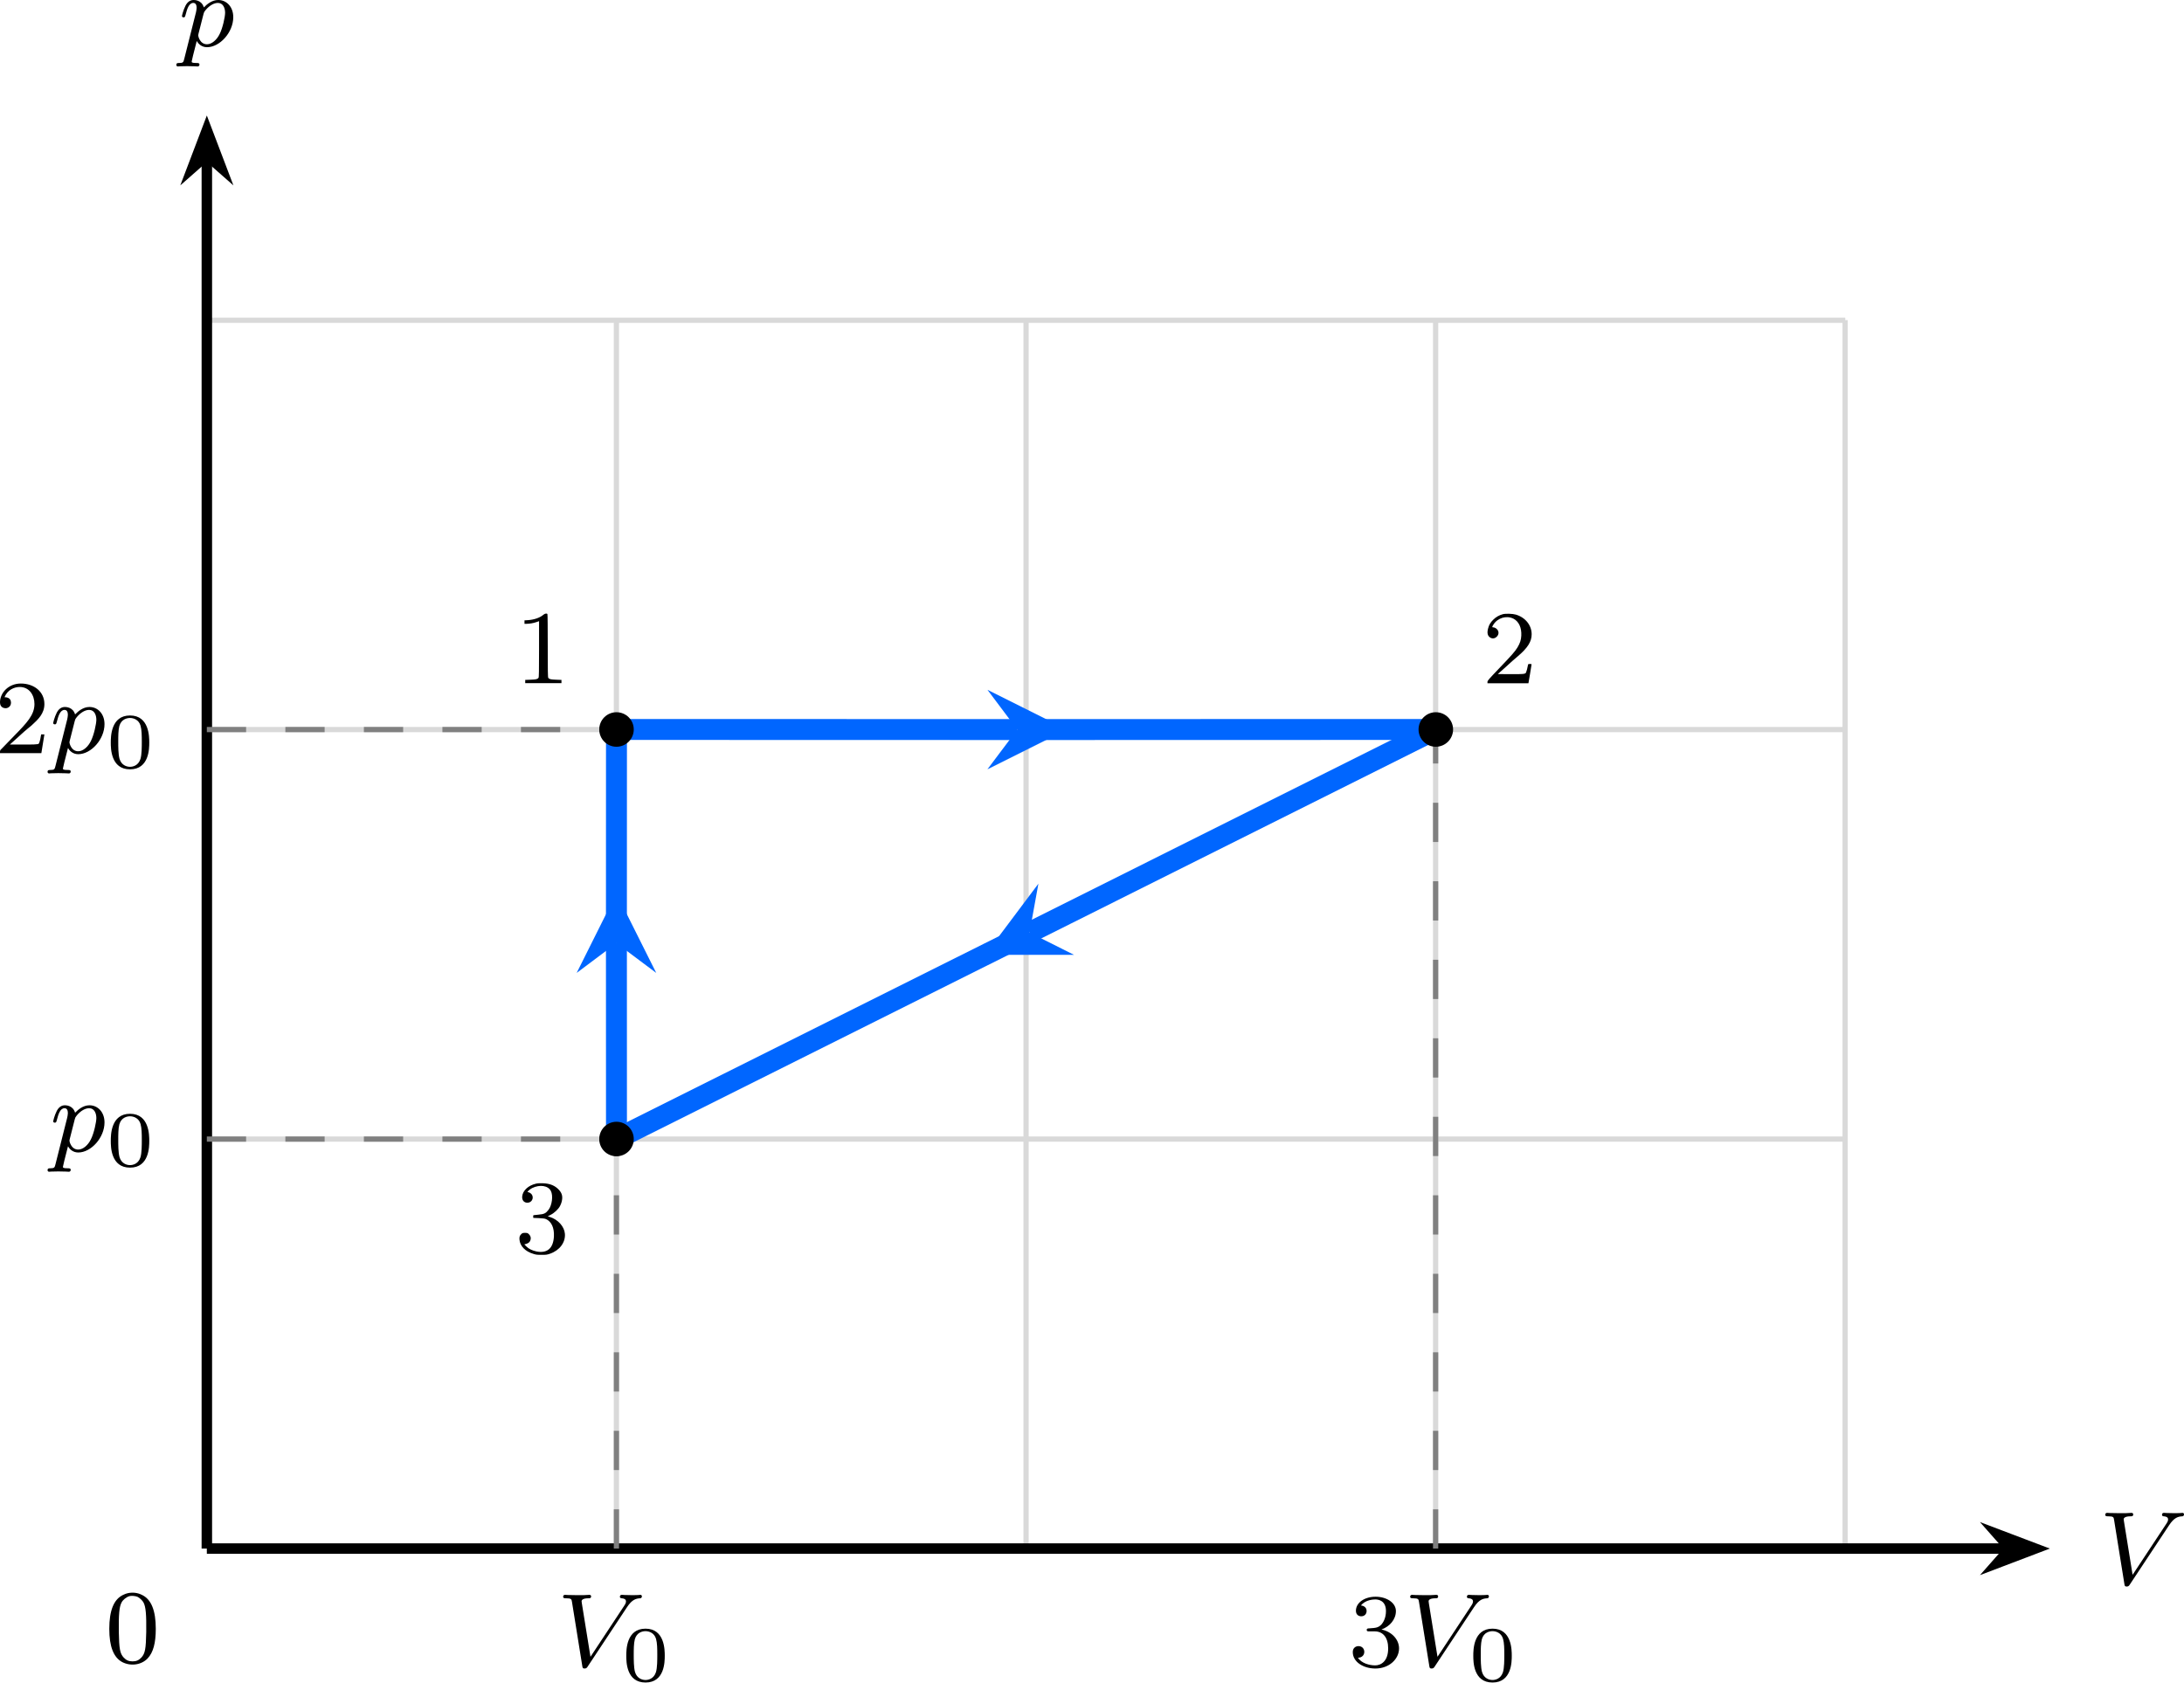
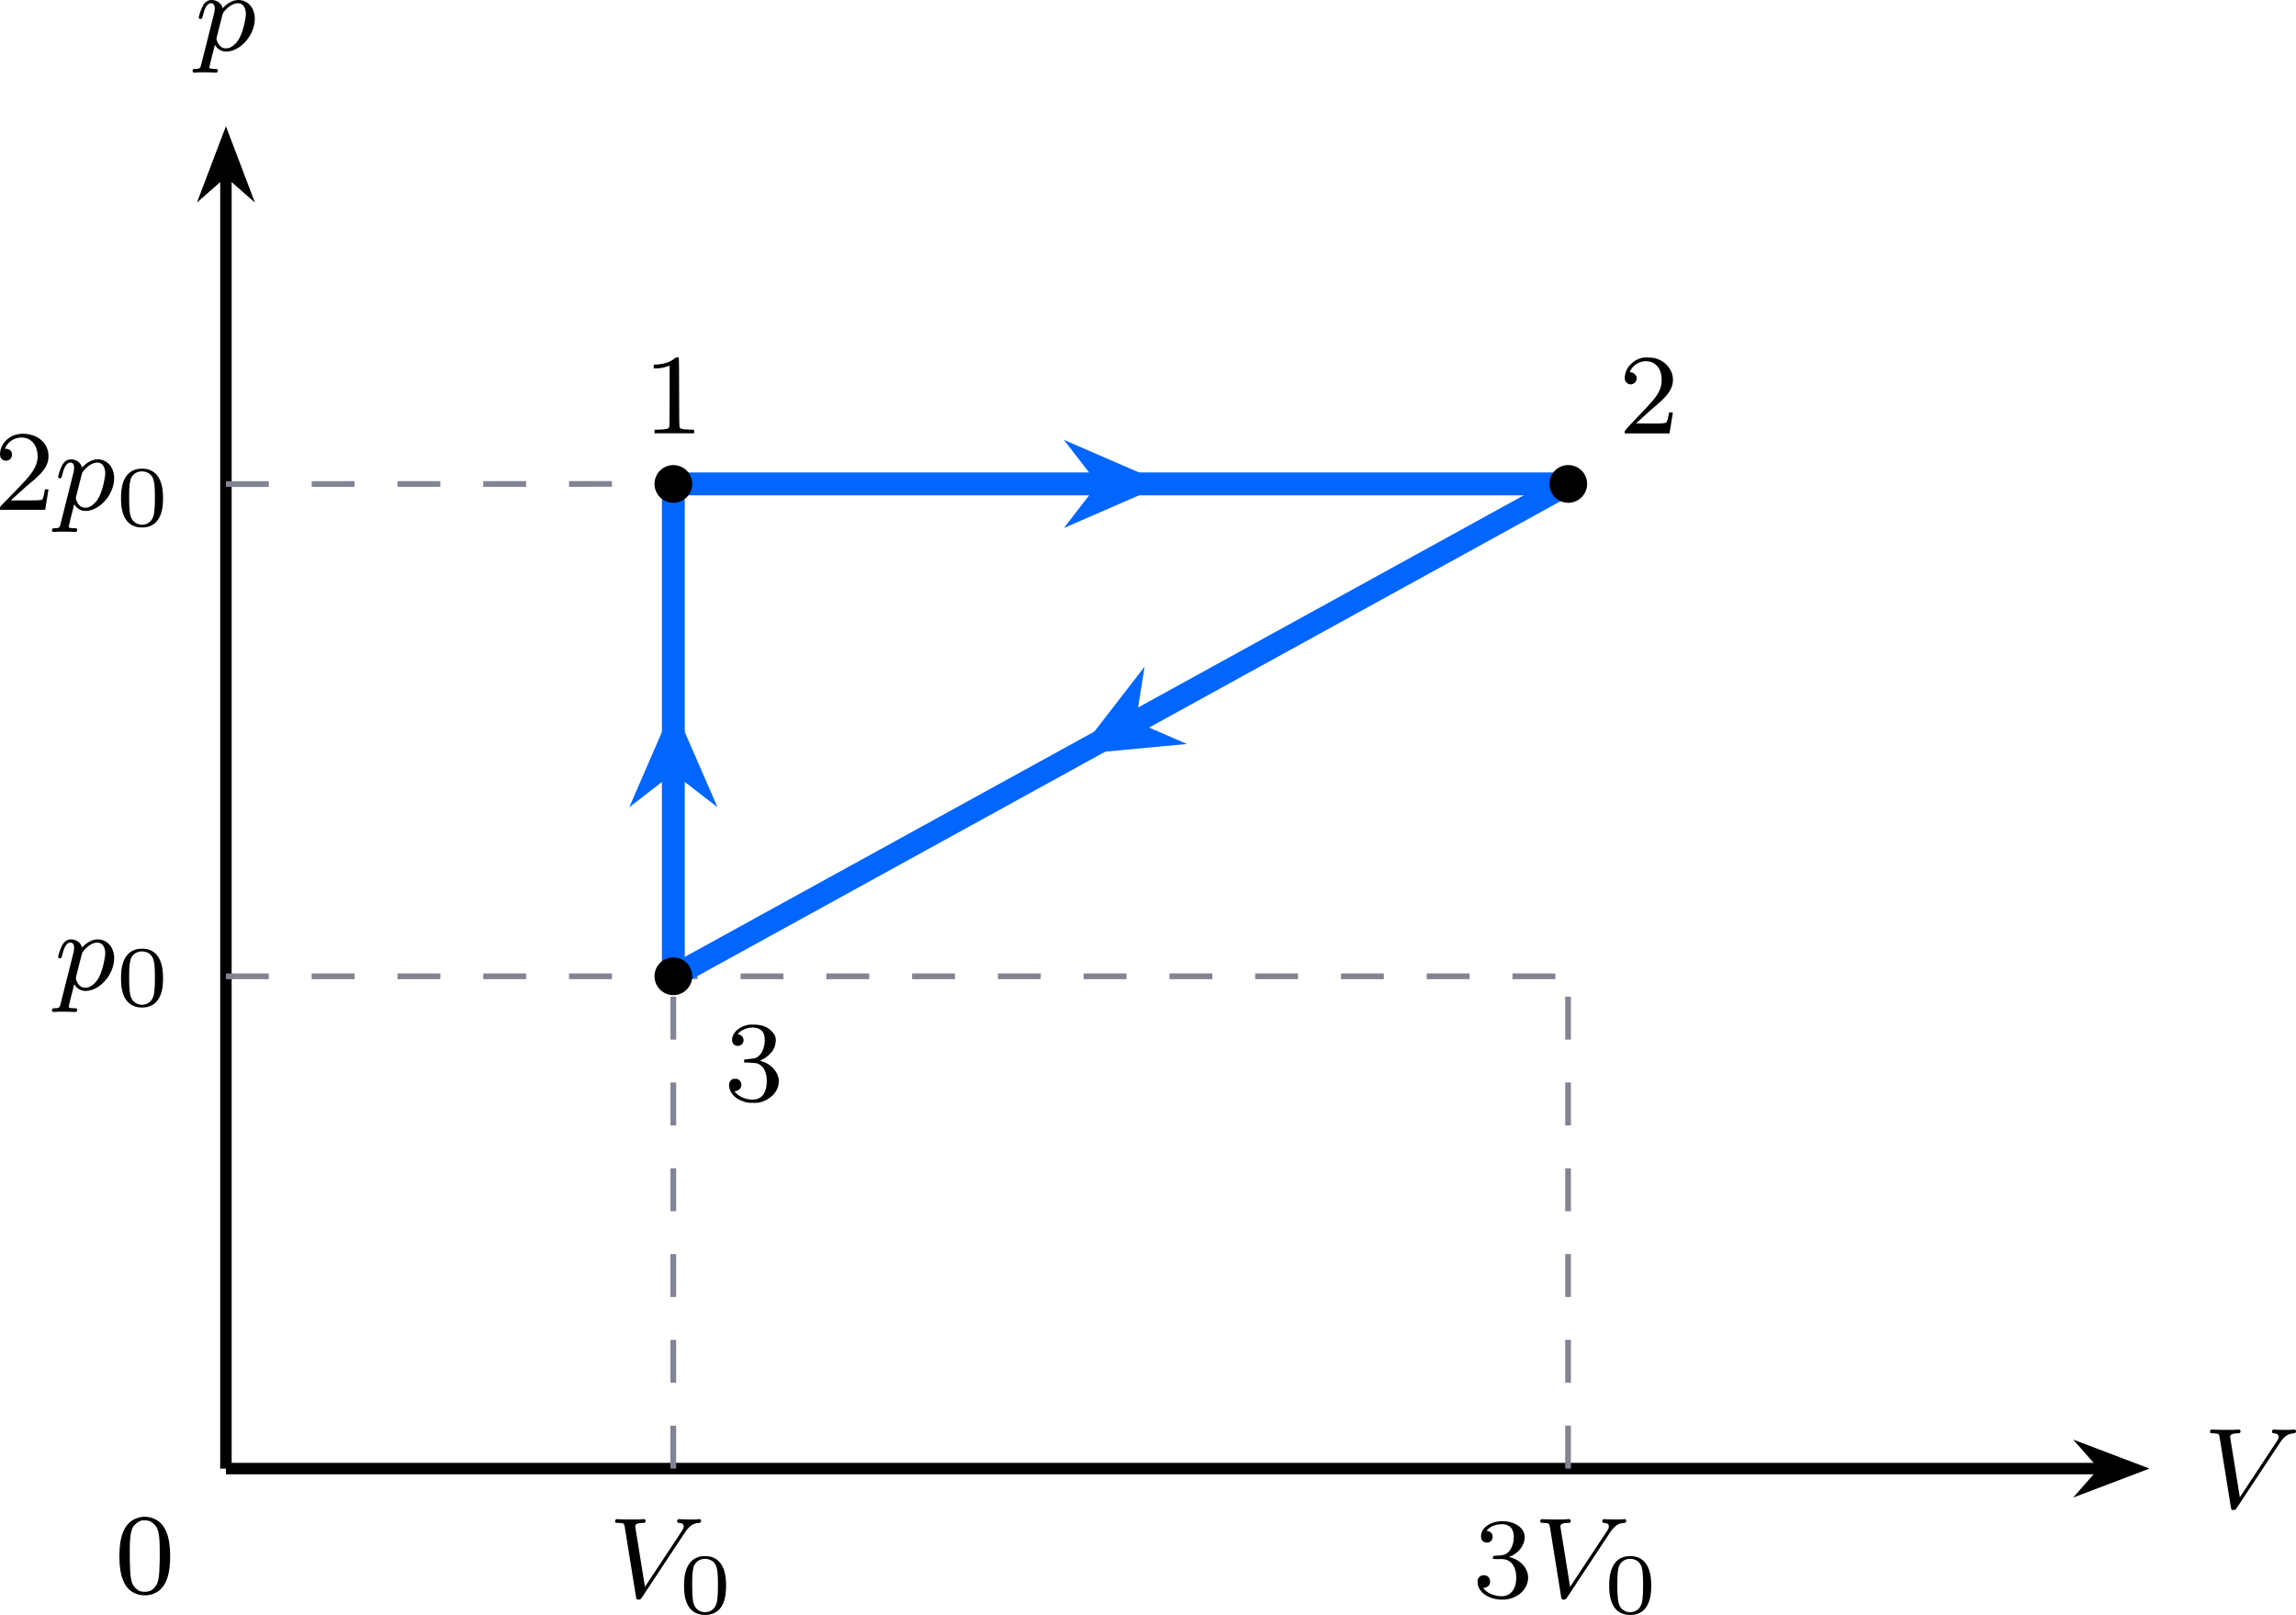
- <svg xmlns="http://www.w3.org/2000/svg" xmlns:xlink="http://www.w3.org/1999/xlink" version="1.1" width="216.138pt" height="166.551pt" viewBox="-66.266 -66.772 166.26 128.116">
+ <svg xmlns="http://www.w3.org/2000/svg" xmlns:xlink="http://www.w3.org/1999/xlink" version="1.1" width="208.031pt" height="146.283pt" viewBox="-66.266 -66.772 160.024 112.526">
  <defs>
    <path id="g2-50" d="M2.248-1.626C2.375-1.745 2.71-2.008 2.837-2.12C3.332-2.574 3.802-3.013 3.802-3.738C3.802-4.686 3.005-5.3 2.008-5.3C1.052-5.3 .422-4.575 .422-3.866C.422-3.475 .733-3.419 .845-3.419C1.012-3.419 1.259-3.539 1.259-3.842C1.259-4.256 .861-4.256 .765-4.256C.996-4.838 1.53-5.037 1.921-5.037C2.662-5.037 3.045-4.407 3.045-3.738C3.045-2.909 2.463-2.303 1.522-1.339L.518-.303C.422-.215 .422-.199 .422 0H3.571L3.802-1.427H3.555C3.531-1.267 3.467-.869 3.371-.717C3.324-.654 2.718-.654 2.59-.654H1.172L2.248-1.626Z" />
    <path id="g2-51" d="M2.016-2.662C2.646-2.662 3.045-2.2 3.045-1.363C3.045-.367 2.479-.072 2.056-.072C1.618-.072 1.02-.231 .741-.654C1.028-.654 1.227-.837 1.227-1.1C1.227-1.355 1.044-1.538 .789-1.538C.574-1.538 .351-1.403 .351-1.084C.351-.327 1.164 .167 2.072 .167C3.132 .167 3.873-.566 3.873-1.363C3.873-2.024 3.347-2.63 2.534-2.805C3.164-3.029 3.634-3.571 3.634-4.208S2.917-5.3 2.088-5.3C1.235-5.3 .59-4.838 .59-4.232C.59-3.937 .789-3.81 .996-3.81C1.243-3.81 1.403-3.985 1.403-4.216C1.403-4.511 1.148-4.623 .972-4.631C1.307-5.069 1.921-5.093 2.064-5.093C2.271-5.093 2.877-5.029 2.877-4.208C2.877-3.65 2.646-3.316 2.534-3.188C2.295-2.941 2.112-2.925 1.626-2.893C1.474-2.885 1.411-2.877 1.411-2.774C1.411-2.662 1.482-2.662 1.618-2.662H2.016Z" />
    <path id="g1-48" d="M3.288-1.907C3.288-2.343 3.288-3.975 1.823-3.975S.359-2.343 .359-1.907C.359-1.476 .359 .126 1.823 .126S3.288-1.476 3.288-1.907ZM1.823-.066C1.572-.066 1.166-.185 1.022-.681C.927-1.028 .927-1.614 .927-1.985C.927-2.385 .927-2.845 1.01-3.168C1.16-3.706 1.614-3.784 1.823-3.784C2.098-3.784 2.493-3.652 2.624-3.198C2.714-2.881 2.72-2.445 2.72-1.985C2.72-1.602 2.72-.998 2.618-.664C2.451-.143 2.02-.066 1.823-.066Z" />
    <path id="g3-48" d="M1.753-5.268C1.666-5.252 1.498-5.197 1.379-5.133C.669-4.798 .327-3.945 .327-2.55C.327-1.196 .654-.367 1.315-.016C1.969 .319 2.782 .199 3.252-.303C3.674-.757 3.866-1.467 3.866-2.55C3.866-3.945 3.523-4.798 2.813-5.133C2.479-5.3 2.128-5.34 1.753-5.268ZM2.487-4.981C2.654-4.894 2.861-4.694 2.933-4.551C3.108-4.224 3.156-3.626 3.14-2.319C3.116-1.012 3.053-.669 2.766-.359C2.566-.151 2.383-.072 2.096-.072S1.626-.151 1.427-.359C1.14-.669 1.076-1.012 1.052-2.319C1.036-3.626 1.084-4.224 1.259-4.551C1.355-4.75 1.618-4.965 1.857-5.037C1.993-5.085 2.343-5.053 2.487-4.981Z" />
    <path id="g3-49" d="M2.192-5.22C1.929-4.989 1.482-4.838 1.02-4.806L.749-4.79V-4.655V-4.527H.901C1.124-4.527 1.419-4.575 1.65-4.655L1.857-4.726V-2.59C1.857-.964 1.849-.446 1.817-.414C1.737-.311 1.634-.287 1.219-.271L.805-.255V-.135V-.008H2.184H3.563V-.135V-.255L3.148-.271C2.742-.287 2.63-.311 2.558-.414C2.527-.446 2.519-1.02 2.519-2.837C2.519-4.144 2.511-5.236 2.495-5.26C2.471-5.34 2.303-5.316 2.192-5.22Z" />
    <path id="g3-50" d="M1.586-5.26C1.315-5.189 1.044-5.037 .853-4.838C.646-4.639 .526-4.439 .462-4.176C.367-3.826 .422-3.602 .63-3.475C.98-3.26 1.411-3.69 1.196-4.041C1.124-4.16 .972-4.256 .861-4.256S.757-4.296 .869-4.471C1.196-4.981 1.857-5.181 2.391-4.918C2.798-4.71 3.021-4.24 2.989-3.626C2.973-3.3 2.893-3.053 2.702-2.734C2.519-2.431 2.271-2.144 1.299-1.132C.486-.279 .414-.199 .414-.104V0H1.977H3.531L3.547-.08C3.555-.128 3.602-.414 3.658-.733C3.706-1.044 3.754-1.339 3.762-1.387C3.778-1.467 3.778-1.467 3.642-1.467C3.515-1.467 3.507-1.467 3.491-1.355C3.459-1.164 3.387-.893 3.347-.813C3.292-.701 3.14-.685 2.096-.693L1.203-.701L1.809-1.243C2.136-1.546 2.55-1.913 2.726-2.056C3.475-2.694 3.778-3.172 3.778-3.73C3.778-4.415 3.3-5.013 2.574-5.228C2.335-5.3 1.793-5.316 1.586-5.26Z" />
    <path id="g3-51" d="M1.618-5.26C1.036-5.125 .614-4.734 .574-4.288C.55-4.001 .709-3.81 .972-3.81C1.283-3.81 1.474-4.129 1.323-4.407C1.267-4.511 1.108-4.615 1.004-4.615C.909-4.615 1.14-4.83 1.331-4.926C1.921-5.212 2.55-5.117 2.758-4.702C2.941-4.352 2.845-3.618 2.582-3.276C2.375-3.005 2.256-2.941 1.817-2.901C1.634-2.885 1.467-2.869 1.443-2.861S1.403-2.813 1.411-2.75L1.419-2.654L1.841-2.638C2.184-2.622 2.287-2.606 2.399-2.558C2.805-2.367 3.021-1.897 2.989-1.243C2.941-.335 2.479 .056 1.674-.096C1.339-.167 1.068-.295 .885-.486L.733-.638L.861-.669C1.044-.725 1.132-.797 1.18-.909C1.267-1.108 1.227-1.283 1.06-1.435C.996-1.498 .956-1.514 .789-1.514C.63-1.514 .59-1.498 .518-1.435C.383-1.307 .351-1.203 .367-1.004C.406-.51 .805-.096 1.435 .088C1.626 .151 1.722 .159 2.048 .159C2.407 .159 2.463 .151 2.694 .072C3.427-.183 3.873-.789 3.826-1.435C3.786-1.993 3.308-2.527 2.678-2.726L2.519-2.774L2.75-2.893C3.021-3.029 3.332-3.324 3.451-3.555C3.499-3.634 3.555-3.786 3.579-3.881C3.674-4.256 3.618-4.519 3.379-4.782C3.076-5.117 2.686-5.276 2.144-5.292C1.921-5.3 1.745-5.292 1.618-5.26Z" />
    <path id="g0-86" d="M5.34-4.495C5.738-5.101 6.041-5.165 6.36-5.181C6.448-5.189 6.48-5.268 6.48-5.332C6.48-5.356 6.464-5.444 6.368-5.444S6.304-5.42 5.723-5.42C5.212-5.42 4.997-5.444 4.965-5.444C4.926-5.444 4.806-5.444 4.806-5.292C4.806-5.189 4.91-5.181 4.949-5.181C5.165-5.165 5.268-5.085 5.268-4.941C5.268-4.814 5.197-4.71 5.157-4.647L2.566-.725L1.905-4.822C1.897-4.894 1.889-4.933 1.889-4.957C1.889-5.061 2.008-5.181 2.415-5.181C2.511-5.181 2.614-5.181 2.614-5.332C2.614-5.364 2.59-5.444 2.487-5.444C2.415-5.444 2.096-5.428 2.032-5.42H1.53C.813-5.42 .709-5.444 .638-5.444C.606-5.444 .486-5.444 .486-5.292C.486-5.181 .59-5.181 .709-5.181C1.116-5.181 1.124-5.109 1.156-4.91L1.937-.056C1.961 .104 1.969 .167 2.12 .167C2.256 .167 2.303 .096 2.359 .008L5.34-4.495Z" />
    <path id="g0-112" d="M.414 .964C.351 1.219 .335 1.283 .016 1.283C-.096 1.283-.191 1.283-.191 1.435C-.191 1.506-.12 1.546-.08 1.546C0 1.546 .032 1.522 .622 1.522C1.196 1.522 1.363 1.546 1.419 1.546C1.451 1.546 1.57 1.546 1.57 1.395C1.57 1.283 1.459 1.283 1.363 1.283C.98 1.283 .98 1.235 .98 1.164C.98 1.108 1.124 .542 1.363-.391C1.467-.207 1.714 .08 2.144 .08C3.124 .08 4.144-1.052 4.144-2.208C4.144-2.997 3.634-3.515 2.997-3.515C2.519-3.515 2.136-3.188 1.905-2.949C1.737-3.515 1.203-3.515 1.124-3.515C.837-3.515 .638-3.332 .51-3.084C.327-2.726 .239-2.319 .239-2.295C.239-2.224 .295-2.192 .359-2.192C.462-2.192 .47-2.224 .526-2.431C.63-2.837 .773-3.292 1.1-3.292C1.299-3.292 1.355-3.108 1.355-2.917C1.355-2.837 1.323-2.646 1.307-2.582L.414 .964ZM1.881-2.455C1.921-2.59 1.921-2.606 2.04-2.75C2.343-3.108 2.686-3.292 2.973-3.292C3.371-3.292 3.523-2.901 3.523-2.542C3.523-2.248 3.347-1.395 3.108-.925C2.901-.494 2.519-.143 2.144-.143C1.602-.143 1.474-.765 1.474-.821C1.474-.837 1.49-.925 1.498-.948L1.881-2.455Z" />
  </defs>
  <g id="page1">
-     <path d="M-50.52 51.145H74.207M-50.52 19.965H74.207M-50.52-11.219H74.207M-50.52-42.387H74.207M-50.52 51.145V-42.398M-19.34 51.145V-42.398M11.844 51.145V-42.398M43.023 51.145V-42.398M74.195 51.145V-42.398" stroke="#d9d9d9" fill="none" stroke-width=".399" stroke-miterlimit="10" />
-     <path d="M-50.52 51.145H86.574" stroke="#000" fill="none" stroke-width=".797" stroke-miterlimit="10" />
-     <path d="M88.66 51.145L85.824 50.07L86.773 51.145L85.824 52.223Z" />
-     <path d="M88.66 51.145L85.824 50.07L86.773 51.145L85.824 52.223Z" stroke="#000" fill="none" stroke-width=".797" stroke-miterlimit="10" />
-     <g transform="matrix(1 0 0 1 144.0357 2.7231)">
-       <use x="-50.521" y="51.146" xlink:href="#g0-86" />
+     <path d="M-50.52 35.555H80.336" stroke="#000" fill="none" stroke-width=".797" stroke-miterlimit="10" />
+     <path d="M82.426 35.555L79.586 34.477L80.535 35.555L79.586 36.633Z" />
+     <path d="M82.426 35.555L79.586 34.477L80.535 35.555L79.586 36.633Z" stroke="#000" fill="none" stroke-width=".797" stroke-miterlimit="10" />
+     <g transform="matrix(1 0 0 1 137.7995 2.7231)">
+       <use x="-50.521" y="35.556" xlink:href="#g0-86" />
    </g>
-     <path d="M-50.52 51.145V-54.766" stroke="#000" fill="none" stroke-width=".797" stroke-miterlimit="10" />
+     <path d="M-50.52 35.555V-54.766" stroke="#000" fill="none" stroke-width=".797" stroke-miterlimit="10" />
    <path d="M-50.52-56.855L-51.598-54.016L-50.52-54.965L-49.441-54.016Z" />
    <path d="M-50.52-56.855L-51.598-54.016L-50.52-54.965L-49.441-54.016Z" stroke="#000" fill="none" stroke-width=".797" stroke-miterlimit="10" />
-     <g transform="matrix(1 0 0 1 -2.1314 -114.4038)">
-       <use x="-50.521" y="51.146" xlink:href="#g0-112" />
+     <g transform="matrix(1 0 0 1 -2.1314 -98.813)">
+       <use x="-50.521" y="35.556" xlink:href="#g0-112" />
    </g>
-     <path d="M-19.336-11.227L11.176-11.219" stroke="#06f" fill="none" stroke-width="1.594" stroke-miterlimit="10" />
-     <path d="M14.961-11.219L8.906-14.246L11.176-11.219L8.902-8.191" fill="#06f" />
-     <path d="M11.844-11.219L43.035-11.227" stroke="#06f" fill="none" stroke-width="1.594" stroke-miterlimit="10" />
-     <path d="M43.035-11.227L12.109 4.238" stroke="#06f" fill="none" stroke-width="1.594" stroke-miterlimit="10" />
-     <path d="M8.723 5.934L15.496 5.934L12.109 4.238L12.785 .516" fill="#06f" />
-     <path d="M11.844 4.375L-19.336 19.961" stroke="#06f" fill="none" stroke-width="1.594" stroke-miterlimit="10" />
-     <path d="M-19.336 19.961L-19.34 5.043" stroke="#06f" fill="none" stroke-width="1.594" stroke-miterlimit="10" />
-     <path d="M-19.34 1.254L-22.367 7.312L-19.34 5.043L-16.309 7.312" fill="#06f" />
-     <path d="M-19.34 4.375L-19.336-11.227" stroke="#06f" fill="none" stroke-width="1.594" stroke-miterlimit="10" />
-     <path d="M-50.52 19.965H-19.34" stroke="#808080" fill="none" stroke-width=".399" stroke-miterlimit="10" stroke-dasharray="2.989 2.989" />
-     <path d="M-50.52-11.219H-19.34" stroke="#808080" fill="none" stroke-width=".399" stroke-miterlimit="10" stroke-dasharray="2.989 2.989" />
-     <path d="M-19.34 51.145V19.965" stroke="#808080" fill="none" stroke-width=".399" stroke-miterlimit="10" stroke-dasharray="2.989 2.989" />
-     <path d="M43.023 51.145V-11.219" stroke="#808080" fill="none" stroke-width=".399" stroke-miterlimit="10" stroke-dasharray="2.989 2.989" />
-     <path d="M-18.02-11.227C-18.02-11.953-18.609-12.539-19.336-12.539C-20.062-12.539-20.648-11.953-20.648-11.227C-20.648-10.5-20.062-9.91-19.336-9.91C-18.609-9.91-18.02-10.5-18.02-11.227Z" />
-     <g transform="matrix(1 0 0 1 23.4337 -65.8908)">
-       <use x="-50.521" y="51.146" xlink:href="#g3-49" />
+     <path d="M-50.52 1.254H43.023" stroke="#828493" fill="none" stroke-width=".399" stroke-miterlimit="10" stroke-dasharray="2.989 2.989" />
+     <path d="M-50.52-33.043L-19.336-33.055" stroke="#828493" fill="none" stroke-width=".399" stroke-miterlimit="10" stroke-dasharray="2.989 2.989" />
+     <path d="M-19.34 35.555L-19.336 1.25" stroke="#828493" fill="none" stroke-width=".399" stroke-miterlimit="10" stroke-dasharray="2.989 2.989" />
+     <path d="M43.023 35.555V1.254" stroke="#828493" fill="none" stroke-width=".399" stroke-miterlimit="10" stroke-dasharray="2.989 2.989" />
+     <path d="M-19.336-33.055H43.035" stroke="#06f" fill="none" stroke-width="1.594" stroke-miterlimit="10" />
+     <path d="M13.477-33.055L9.75-34.672L11-33.055L9.75-31.434Z" fill="#06f" />
+     <path d="M13.477-33.055L9.75-34.672L11-33.055L9.75-31.434Z" stroke="#06f" fill="none" stroke-width="1.177" stroke-miterlimit="10" />
+     <path d="M43.035-33.055L-19.336 1.25" stroke="#06f" fill="none" stroke-width="1.594" stroke-miterlimit="10" />
+     <path d="M10.078-14.926L14.125-15.305L12.246-16.121L12.566-18.141Z" fill="#06f" />
+     <path d="M10.078-14.926L14.125-15.305L12.246-16.121L12.566-18.141Z" stroke="#06f" fill="none" stroke-width="1.177" stroke-miterlimit="10" />
+     <path d="M-19.336 1.25V-33.055" stroke="#06f" fill="none" stroke-width="1.594" stroke-miterlimit="10" />
+     <path d="M-19.336-16.121L-20.953-12.395L-19.336-13.648L-17.715-12.395Z" fill="#06f" />
+     <path d="M-19.336-16.121L-20.953-12.395L-19.336-13.648L-17.715-12.395Z" stroke="#06f" fill="none" stroke-width="1.177" stroke-miterlimit="10" />
+     <path d="M-18.02-33.055C-18.02-33.781-18.609-34.367-19.336-34.367C-20.062-34.367-20.648-33.781-20.648-33.055C-20.648-32.328-20.062-31.738-19.336-31.738C-18.609-31.738-18.02-32.328-18.02-33.055Z" />
+     <g transform="matrix(1 0 0 1 29.0693 -72.1279)">
+       <use x="-50.521" y="35.556" xlink:href="#g3-49" />
    </g>
-     <path d="M44.352-11.227C44.352-11.953 43.762-12.539 43.035-12.539C42.312-12.539 41.723-11.953 41.723-11.227C41.723-10.5 42.312-9.91 43.035-9.91C43.762-9.91 44.352-10.5 44.352-11.227Z" />
-     <g transform="matrix(1 0 0 1 97.0768 -65.8908)">
-       <use x="-50.521" y="51.146" xlink:href="#g3-50" />
+     <path d="M44.352-33.055C44.352-33.781 43.762-34.367 43.035-34.367C42.312-34.367 41.723-33.781 41.723-33.055C41.723-32.328 42.312-31.738 43.035-31.738C43.762-31.738 44.352-32.328 44.352-33.055Z" />
+     <g transform="matrix(1 0 0 1 97.0768 -72.1279)">
+       <use x="-50.521" y="35.556" xlink:href="#g3-50" />
    </g>
-     <path d="M-18.02 19.961C-18.02 19.234-18.609 18.645-19.336 18.645C-20.062 18.645-20.648 19.234-20.648 19.961C-20.648 20.688-20.062 21.273-19.336 21.273C-18.609 21.273-18.02 20.688-18.02 19.961Z" />
-     <g transform="matrix(1 0 0 1 23.4337 -22.5263)">
-       <use x="-50.521" y="51.146" xlink:href="#g3-51" />
+     <path d="M-18.02 1.25C-18.02 .523-18.609-.062-19.336-.062C-20.062-.062-20.648 .523-20.648 1.25S-20.062 2.566-19.336 2.566C-18.609 2.566-18.02 1.977-18.02 1.25Z" />
+     <g transform="matrix(1 0 0 1 34.7049 -25.64505)">
+       <use x="-50.521" y="35.556" xlink:href="#g3-51" />
    </g>
-     <g transform="matrix(1 0 0 1 -11.9329 -30.2407)">
-       <use x="-50.521" y="51.146" xlink:href="#g0-112" />
-       <use x="-46.258" y="52.253" xlink:href="#g1-48" />
+     <g transform="matrix(1 0 0 1 -11.9329 -33.35907)">
+       <use x="-50.521" y="35.556" xlink:href="#g0-112" />
+       <use x="-46.258" y="36.662" xlink:href="#g1-48" />
    </g>
-     <g transform="matrix(1 0 0 1 -16.1672 -60.57)">
-       <use x="-50.521" y="51.146" xlink:href="#g2-50" />
-       <use x="-46.287" y="51.146" xlink:href="#g0-112" />
-       <use x="-42.024" y="52.253" xlink:href="#g1-48" />
+     <g transform="matrix(1 0 0 1 -16.1672 -66.8062)">
+       <use x="-50.521" y="35.556" xlink:href="#g2-50" />
+       <use x="-46.287" y="35.556" xlink:href="#g0-112" />
+       <use x="-42.024" y="36.662" xlink:href="#g1-48" />
    </g>
    <g transform="matrix(1 0 0 1 26.6403 8.9653)">
-       <use x="-50.521" y="51.146" xlink:href="#g0-86" />
-       <use x="-45.589" y="52.253" xlink:href="#g1-48" />
+       <use x="-50.521" y="35.556" xlink:href="#g0-86" />
+       <use x="-45.589" y="36.662" xlink:href="#g1-48" />
    </g>
    <g transform="matrix(1 0 0 1 86.8865 8.9653)">
-       <use x="-50.521" y="51.146" xlink:href="#g2-51" />
-       <use x="-46.287" y="51.146" xlink:href="#g0-86" />
-       <use x="-41.355" y="52.253" xlink:href="#g1-48" />
+       <use x="-50.521" y="35.556" xlink:href="#g2-51" />
+       <use x="-46.287" y="35.556" xlink:href="#g0-86" />
+       <use x="-41.355" y="36.662" xlink:href="#g1-48" />
    </g>
    <g transform="matrix(1 0 0 1 -7.7521 8.6596)">
-       <use x="-50.521" y="51.146" xlink:href="#g3-48" />
+       <use x="-50.521" y="35.556" xlink:href="#g3-48" />
    </g>
  </g>
</svg>
